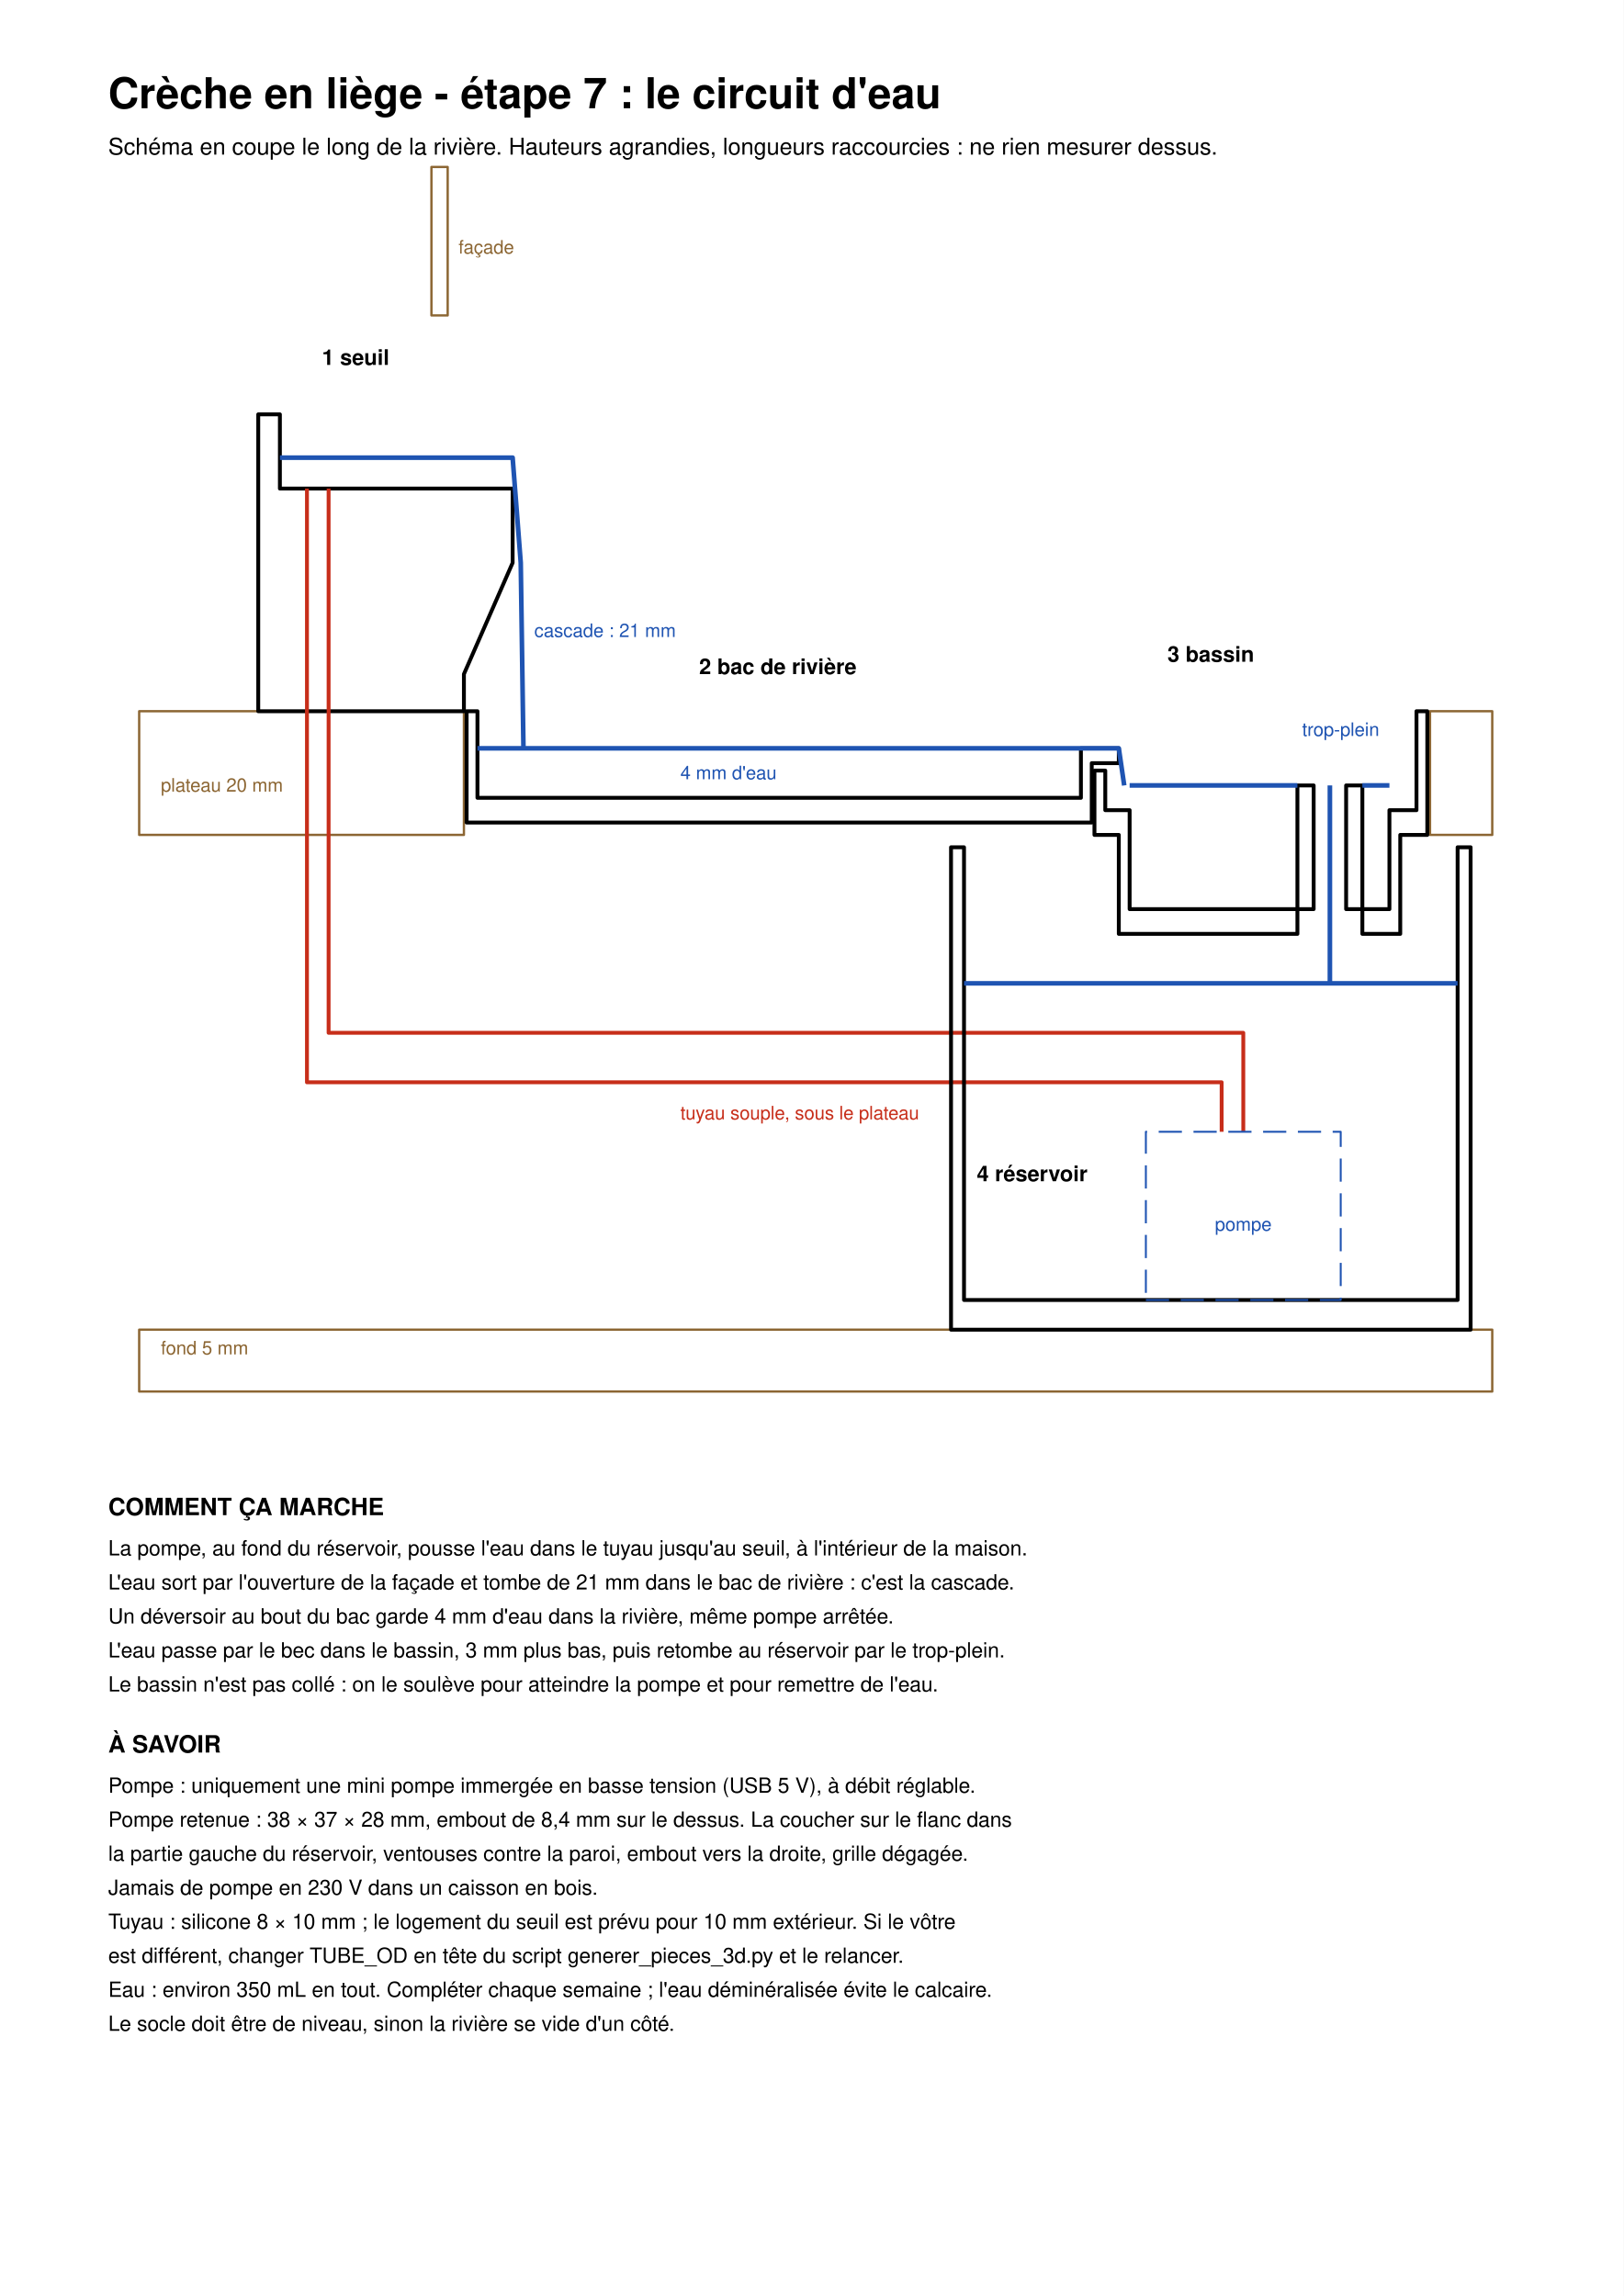
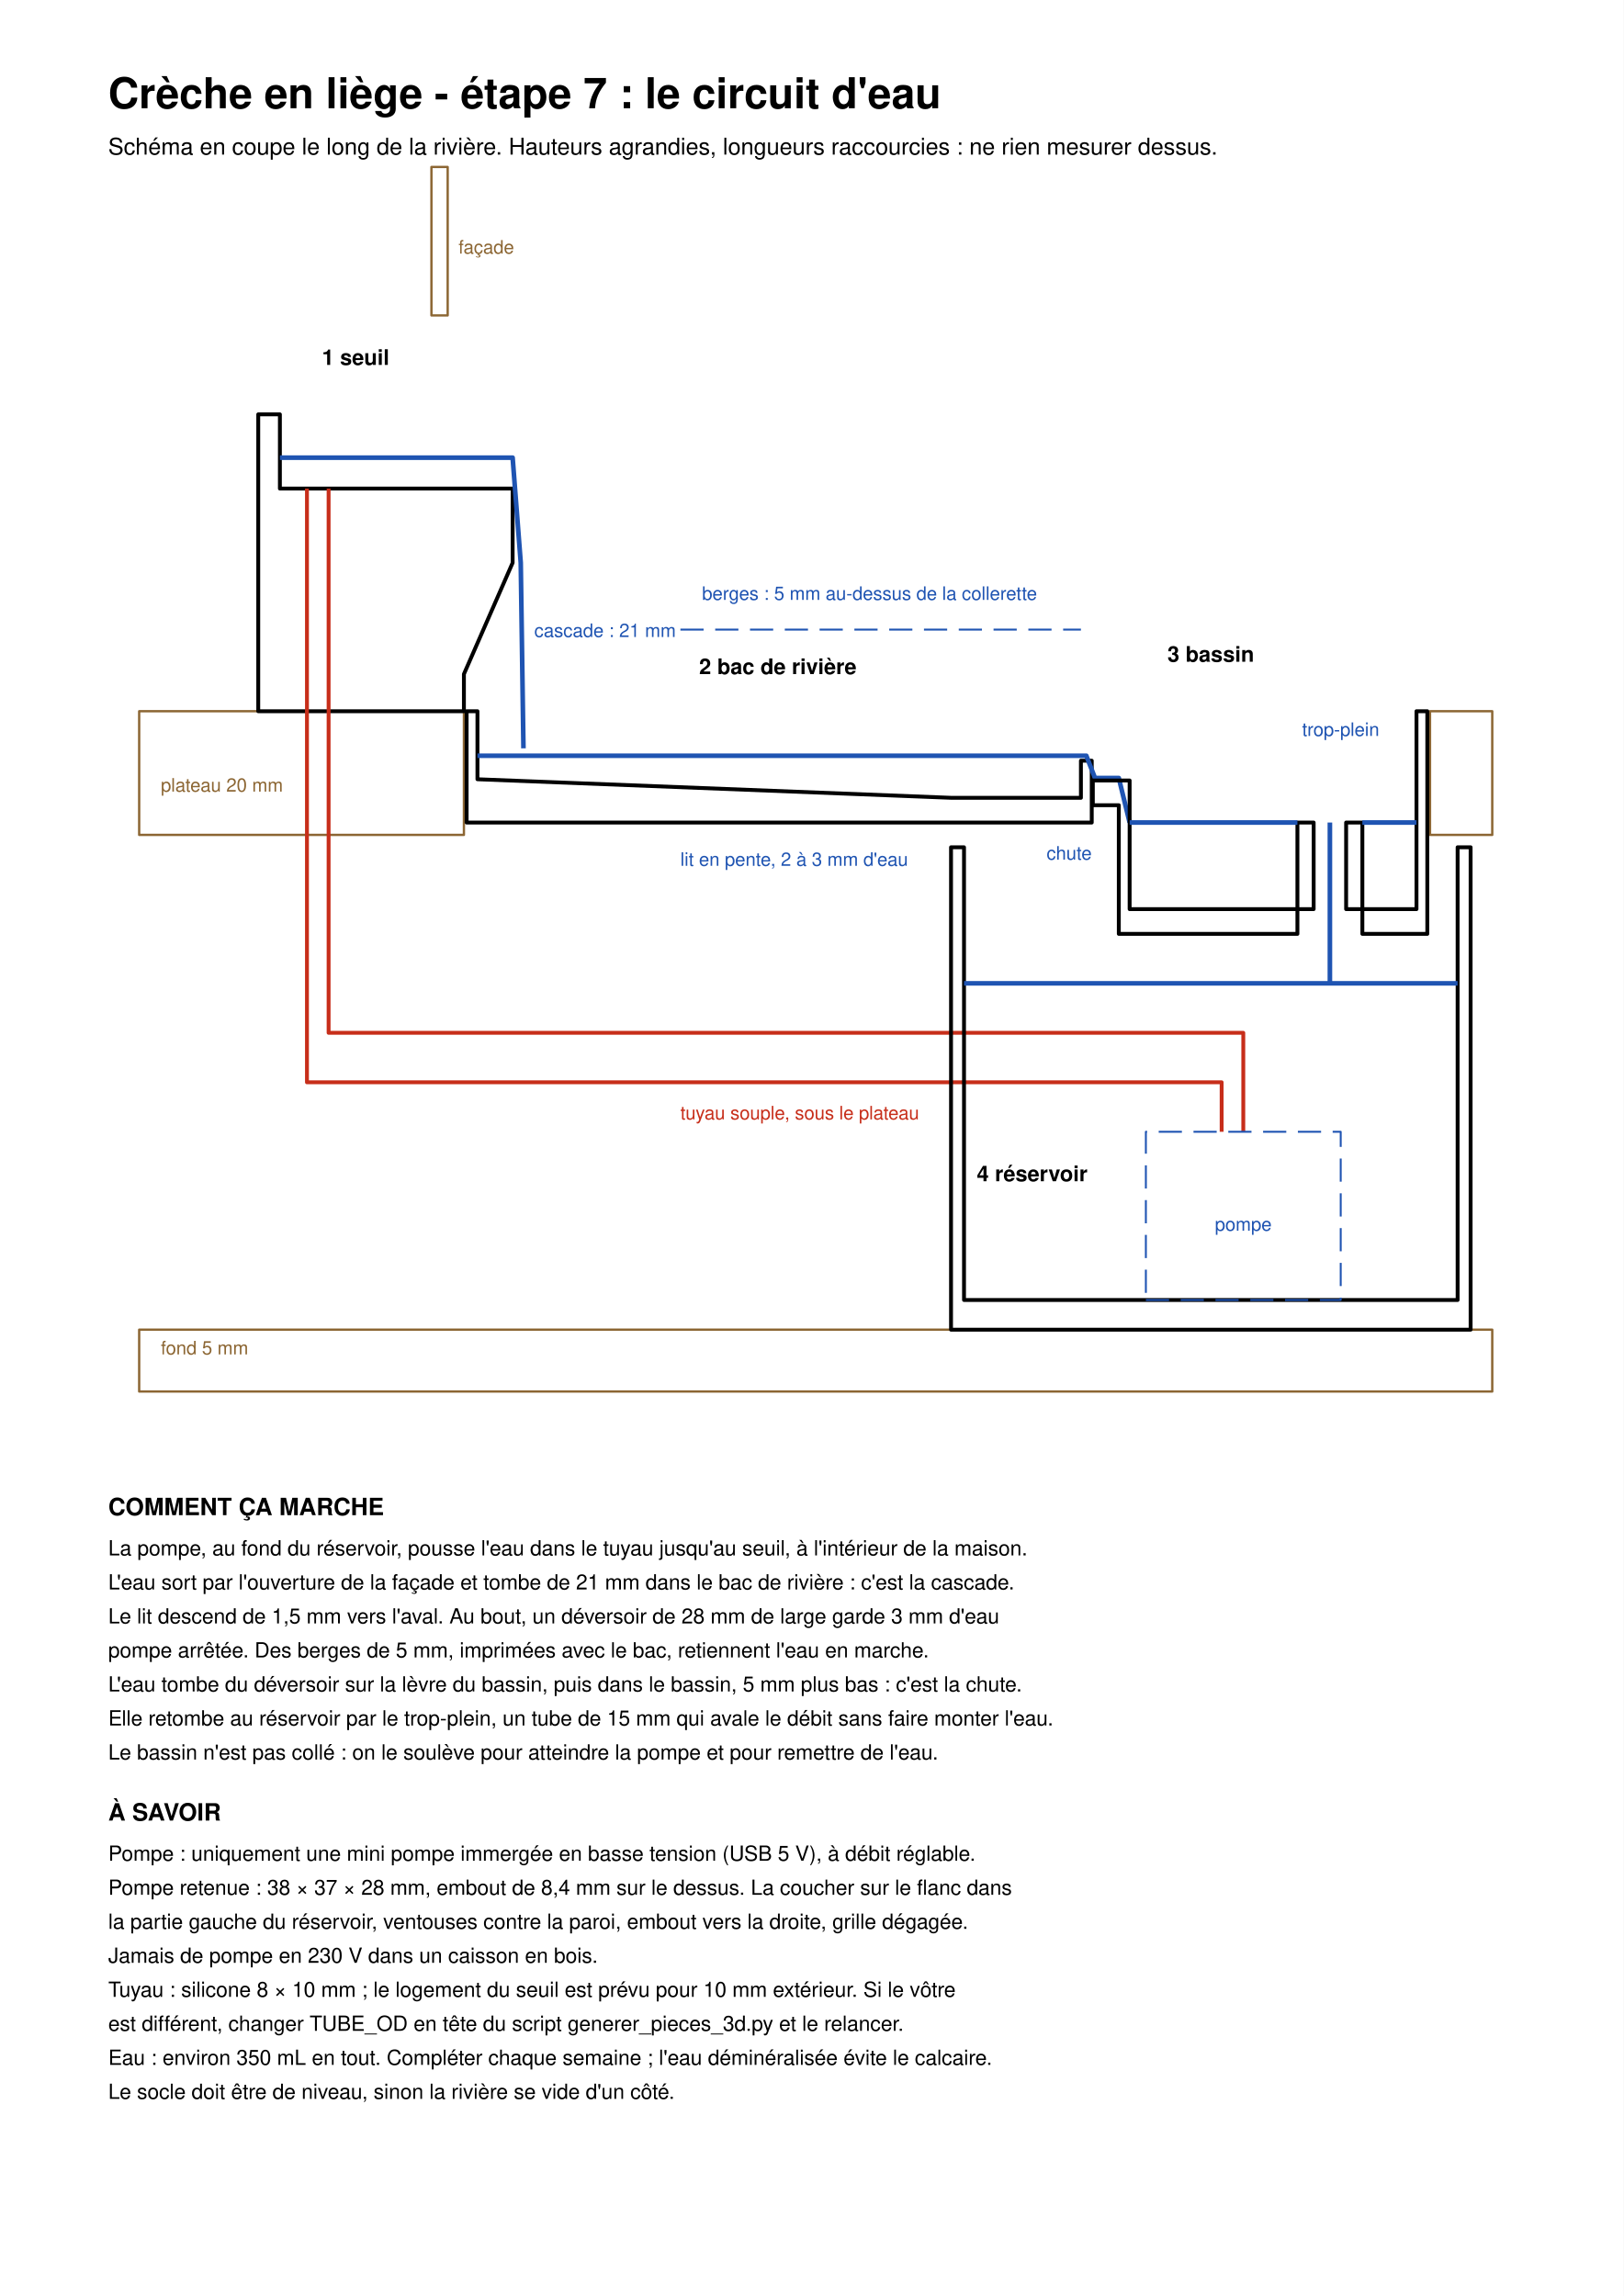
<svg xmlns="http://www.w3.org/2000/svg" width="210mm" height="297mm" viewBox="0 0 210 297">
  <rect width="100%" height="100%" fill="white" />
  <text x="14.00" y="14.00" font-family="Helvetica,Arial,sans-serif" font-size="5.5" fill="rgb(0,0,0)" text-anchor="start" font-weight="bold">Crèche en liège - étape 7 : le circuit d'eau</text>
  <text x="14.00" y="20.00" font-family="Helvetica,Arial,sans-serif" font-size="3" fill="rgb(0,0,0)" text-anchor="start">Schéma en coupe le long de la rivière. Hauteurs agrandies, longueurs raccourcies : ne rien mesurer dessus.</text>
  <polygon points="18.00,180.00 193.00,180.00 193.00,172.00 18.00,172.00" fill="none" stroke="rgb(140,102,51)" stroke-width="0.3" stroke-linejoin="round" />
  <polygon points="18.00,108.00 60.00,108.00 60.00,92.00 18.00,92.00" fill="none" stroke="rgb(140,102,51)" stroke-width="0.3" stroke-linejoin="round" />
  <polygon points="184.95,108.00 193.00,108.00 193.00,92.00 184.95,92.00" fill="none" stroke="rgb(140,102,51)" stroke-width="0.3" stroke-linejoin="round" />
  <polygon points="55.80,40.80 57.90,40.80 57.90,21.60 55.80,21.60" fill="none" stroke="rgb(140,102,51)" stroke-width="0.3" stroke-linejoin="round" />
  <text x="20.80" y="102.40" font-family="Helvetica,Arial,sans-serif" font-size="2.4" fill="rgb(140,102,51)" text-anchor="start">plateau 20 mm</text>
  <text x="20.80" y="175.20" font-family="Helvetica,Arial,sans-serif" font-size="2.4" fill="rgb(140,102,51)" text-anchor="start">fond 5 mm</text>
  <text x="59.30" y="32.80" font-family="Helvetica,Arial,sans-serif" font-size="2.4" fill="rgb(140,102,51)" text-anchor="start">façade</text>
  <polygon points="33.40,92.00 60.00,92.00 60.00,87.20 66.30,72.80 66.30,63.20 36.20,63.20 36.20,53.60 33.40,53.60" fill="none" stroke="rgb(0,0,0)" stroke-width="0.5" stroke-linejoin="round" />
  <polyline points="36.20,59.20 66.30,59.20 67.35,72.80 67.70,96.80" fill="none" stroke="rgb(31,84,178)" stroke-width="0.6" stroke-linejoin="round" />
  <polyline points="39.70,63.20 39.70,140.00 158.00,140.00 158.00,146.40" fill="none" stroke="rgb(199,46,26)" stroke-width="0.5" stroke-linejoin="round" />
  <polyline points="42.50,63.20 42.50,133.60 160.80,133.60 160.80,146.40" fill="none" stroke="rgb(199,46,26)" stroke-width="0.5" stroke-linejoin="round" />
-   <polygon points="60.35,92.00 60.35,106.40 141.20,106.40 141.20,98.72 144.70,98.72 144.70,96.80 139.80,96.80 139.80,103.20 61.75,103.20 61.75,92.00" fill="none" stroke="rgb(0,0,0)" stroke-width="0.5" stroke-linejoin="round" />
-   <polyline points="61.75,96.80 144.70,96.80 145.40,101.60" fill="none" stroke="rgb(31,84,178)" stroke-width="0.6" stroke-linejoin="round" />
-   <polygon points="141.55,99.68 141.55,108.00 144.70,108.00 144.70,120.80 167.80,120.80 167.80,101.60 169.90,101.60 169.90,117.60 146.10,117.60 146.10,104.80 142.95,104.80 142.95,99.68" fill="none" stroke="rgb(0,0,0)" stroke-width="0.5" stroke-linejoin="round" />
-   <polygon points="174.10,101.60 176.20,101.60 176.20,120.80 181.10,120.80 181.10,108.00 184.60,108.00 184.60,92.00 183.20,92.00 183.20,104.80 179.70,104.80 179.70,117.60 174.10,117.60" fill="none" stroke="rgb(0,0,0)" stroke-width="0.5" stroke-linejoin="round" />
-   <polyline points="146.10,101.60 167.80,101.60" fill="none" stroke="rgb(31,84,178)" stroke-width="0.6" stroke-linejoin="round" />
-   <polyline points="176.20,101.60 179.70,101.60" fill="none" stroke="rgb(31,84,178)" stroke-width="0.6" stroke-linejoin="round" />
-   <polyline points="172.00,101.60 172.00,127.20" fill="none" stroke="rgb(31,84,178)" stroke-width="0.6" stroke-linejoin="round" />
+   <polygon points="60.35,92.00 60.35,106.40 141.20,106.40 141.20,98.40 139.80,98.40 139.80,103.20 123.00,103.20 61.75,100.80 61.75,92.00" fill="none" stroke="rgb(0,0,0)" stroke-width="0.5" stroke-linejoin="round" />
+   <polyline points="88.00,81.44 139.80,81.44" fill="none" stroke="rgb(31,84,178)" stroke-width="0.25" stroke-linejoin="round" stroke-dasharray="3 1.5" />
+   <polyline points="61.75,97.76 140.50,97.76 141.62,100.64 144.70,100.64 146.10,106.40" fill="none" stroke="rgb(31,84,178)" stroke-width="0.6" stroke-linejoin="round" />
+   <polygon points="141.34,100.96 141.34,104.16 144.70,104.16 144.70,120.80 167.80,120.80 167.80,106.40 169.90,106.40 169.90,117.60 146.10,117.60 146.10,100.96" fill="none" stroke="rgb(0,0,0)" stroke-width="0.5" stroke-linejoin="round" />
+   <polygon points="174.10,106.40 176.20,106.40 176.20,120.80 184.60,120.80 184.60,92.00 183.20,92.00 183.20,117.60 174.10,117.60" fill="none" stroke="rgb(0,0,0)" stroke-width="0.5" stroke-linejoin="round" />
+   <polyline points="146.10,106.40 167.80,106.40" fill="none" stroke="rgb(31,84,178)" stroke-width="0.6" stroke-linejoin="round" />
+   <polyline points="176.20,106.40 183.20,106.40" fill="none" stroke="rgb(31,84,178)" stroke-width="0.6" stroke-linejoin="round" />
+   <polyline points="172.00,106.40 172.00,127.20" fill="none" stroke="rgb(31,84,178)" stroke-width="0.6" stroke-linejoin="round" />
  <polygon points="123.00,109.60 123.00,172.00 190.20,172.00 190.20,109.60 188.52,109.60 188.52,168.16 124.68,168.16 124.68,109.60" fill="none" stroke="rgb(0,0,0)" stroke-width="0.5" stroke-linejoin="round" />
  <polyline points="124.68,127.20 188.52,127.20" fill="none" stroke="rgb(31,84,178)" stroke-width="0.6" stroke-linejoin="round" />
  <polygon points="148.20,168.16 173.40,168.16 173.40,146.40 148.20,146.40" fill="none" stroke="rgb(31,84,178)" stroke-width="0.25" stroke-linejoin="round" stroke-dasharray="3 1.5" />
  <text x="160.80" y="159.20" font-family="Helvetica,Arial,sans-serif" font-size="2.4" fill="rgb(31,84,178)" text-anchor="middle">pompe</text>
  <text x="46.00" y="47.20" font-family="Helvetica,Arial,sans-serif" font-size="2.8" fill="rgb(0,0,0)" text-anchor="middle" font-weight="bold">1 seuil</text>
  <text x="100.60" y="87.20" font-family="Helvetica,Arial,sans-serif" font-size="2.8" fill="rgb(0,0,0)" text-anchor="middle" font-weight="bold">2 bac de rivière</text>
  <text x="156.60" y="85.60" font-family="Helvetica,Arial,sans-serif" font-size="2.8" fill="rgb(0,0,0)" text-anchor="middle" font-weight="bold">3 bassin</text>
  <text x="133.50" y="152.80" font-family="Helvetica,Arial,sans-serif" font-size="2.8" fill="rgb(0,0,0)" text-anchor="middle" font-weight="bold">4 réservoir</text>
  <text x="69.10" y="82.40" font-family="Helvetica,Arial,sans-serif" font-size="2.4" fill="rgb(31,84,178)" text-anchor="start">cascade : 21 mm</text>
-   <text x="88.00" y="100.80" font-family="Helvetica,Arial,sans-serif" font-size="2.4" fill="rgb(31,84,178)" text-anchor="start">4 mm d'eau</text>
+   <text x="88.00" y="112.00" font-family="Helvetica,Arial,sans-serif" font-size="2.4" fill="rgb(31,84,178)" text-anchor="start">lit en pente, 2 à 3 mm d'eau</text>
+   <text x="90.80" y="77.60" font-family="Helvetica,Arial,sans-serif" font-size="2.4" fill="rgb(31,84,178)" text-anchor="start">berges : 5 mm au-dessus de la collerette</text>
+   <text x="141.20" y="111.20" font-family="Helvetica,Arial,sans-serif" font-size="2.4" fill="rgb(31,84,178)" text-anchor="end">chute</text>
  <text x="173.40" y="95.20" font-family="Helvetica,Arial,sans-serif" font-size="2.4" fill="rgb(31,84,178)" text-anchor="middle">trop-plein</text>
  <text x="88.00" y="144.80" font-family="Helvetica,Arial,sans-serif" font-size="2.4" fill="rgb(199,46,26)" text-anchor="start">tuyau souple, sous le plateau</text>
  <text x="14.00" y="196.00" font-family="Helvetica,Arial,sans-serif" font-size="3.1" fill="rgb(0,0,0)" text-anchor="start" font-weight="bold">COMMENT ÇA MARCHE</text>
  <text x="14.00" y="201.20" font-family="Helvetica,Arial,sans-serif" font-size="2.7" fill="rgb(0,0,0)" text-anchor="start">La pompe, au fond du réservoir, pousse l'eau dans le tuyau jusqu'au seuil, à l'intérieur de la maison.</text>
  <text x="14.00" y="205.60" font-family="Helvetica,Arial,sans-serif" font-size="2.7" fill="rgb(0,0,0)" text-anchor="start">L'eau sort par l'ouverture de la façade et tombe de 21 mm dans le bac de rivière : c'est la cascade.</text>
-   <text x="14.00" y="210.00" font-family="Helvetica,Arial,sans-serif" font-size="2.7" fill="rgb(0,0,0)" text-anchor="start">Un déversoir au bout du bac garde 4 mm d'eau dans la rivière, même pompe arrêtée.</text>
-   <text x="14.00" y="214.40" font-family="Helvetica,Arial,sans-serif" font-size="2.7" fill="rgb(0,0,0)" text-anchor="start">L'eau passe par le bec dans le bassin, 3 mm plus bas, puis retombe au réservoir par le trop-plein.</text>
-   <text x="14.00" y="218.80" font-family="Helvetica,Arial,sans-serif" font-size="2.7" fill="rgb(0,0,0)" text-anchor="start">Le bassin n'est pas collé : on le soulève pour atteindre la pompe et pour remettre de l'eau.</text>
-   <text x="14.00" y="226.70" font-family="Helvetica,Arial,sans-serif" font-size="3.1" fill="rgb(0,0,0)" text-anchor="start" font-weight="bold">À SAVOIR</text>
-   <text x="14.00" y="231.90" font-family="Helvetica,Arial,sans-serif" font-size="2.7" fill="rgb(0,0,0)" text-anchor="start">Pompe : uniquement une mini pompe immergée en basse tension (USB 5 V), à débit réglable.</text>
-   <text x="14.00" y="236.30" font-family="Helvetica,Arial,sans-serif" font-size="2.7" fill="rgb(0,0,0)" text-anchor="start">    Pompe retenue : 38 × 37 × 28 mm, embout de 8,4 mm sur le dessus. La coucher sur le flanc dans</text>
-   <text x="14.00" y="240.70" font-family="Helvetica,Arial,sans-serif" font-size="2.7" fill="rgb(0,0,0)" text-anchor="start">    la partie gauche du réservoir, ventouses contre la paroi, embout vers la droite, grille dégagée.</text>
-   <text x="14.00" y="245.10" font-family="Helvetica,Arial,sans-serif" font-size="2.7" fill="rgb(0,0,0)" text-anchor="start">    Jamais de pompe en 230 V dans un caisson en bois.</text>
-   <text x="14.00" y="249.50" font-family="Helvetica,Arial,sans-serif" font-size="2.7" fill="rgb(0,0,0)" text-anchor="start">Tuyau : silicone 8 × 10 mm ; le logement du seuil est prévu pour 10 mm extérieur. Si le vôtre</text>
-   <text x="14.00" y="253.90" font-family="Helvetica,Arial,sans-serif" font-size="2.7" fill="rgb(0,0,0)" text-anchor="start">    est différent, changer TUBE_OD en tête du script generer_pieces_3d.py et le relancer.</text>
-   <text x="14.00" y="258.30" font-family="Helvetica,Arial,sans-serif" font-size="2.7" fill="rgb(0,0,0)" text-anchor="start">Eau : environ 350 mL en tout. Compléter chaque semaine ; l'eau déminéralisée évite le calcaire.</text>
-   <text x="14.00" y="262.70" font-family="Helvetica,Arial,sans-serif" font-size="2.7" fill="rgb(0,0,0)" text-anchor="start">Le socle doit être de niveau, sinon la rivière se vide d'un côté.</text>
+   <text x="14.00" y="210.00" font-family="Helvetica,Arial,sans-serif" font-size="2.7" fill="rgb(0,0,0)" text-anchor="start">Le lit descend de 1,5 mm vers l'aval. Au bout, un déversoir de 28 mm de large garde 3 mm d'eau</text>
+   <text x="14.00" y="214.40" font-family="Helvetica,Arial,sans-serif" font-size="2.7" fill="rgb(0,0,0)" text-anchor="start">pompe arrêtée. Des berges de 5 mm, imprimées avec le bac, retiennent l'eau en marche.</text>
+   <text x="14.00" y="218.80" font-family="Helvetica,Arial,sans-serif" font-size="2.7" fill="rgb(0,0,0)" text-anchor="start">L'eau tombe du déversoir sur la lèvre du bassin, puis dans le bassin, 5 mm plus bas : c'est la chute.</text>
+   <text x="14.00" y="223.20" font-family="Helvetica,Arial,sans-serif" font-size="2.7" fill="rgb(0,0,0)" text-anchor="start">Elle retombe au réservoir par le trop-plein, un tube de 15 mm qui avale le débit sans faire monter l'eau.</text>
+   <text x="14.00" y="227.60" font-family="Helvetica,Arial,sans-serif" font-size="2.7" fill="rgb(0,0,0)" text-anchor="start">Le bassin n'est pas collé : on le soulève pour atteindre la pompe et pour remettre de l'eau.</text>
+   <text x="14.00" y="235.50" font-family="Helvetica,Arial,sans-serif" font-size="3.1" fill="rgb(0,0,0)" text-anchor="start" font-weight="bold">À SAVOIR</text>
+   <text x="14.00" y="240.70" font-family="Helvetica,Arial,sans-serif" font-size="2.7" fill="rgb(0,0,0)" text-anchor="start">Pompe : uniquement une mini pompe immergée en basse tension (USB 5 V), à débit réglable.</text>
+   <text x="14.00" y="245.10" font-family="Helvetica,Arial,sans-serif" font-size="2.7" fill="rgb(0,0,0)" text-anchor="start">    Pompe retenue : 38 × 37 × 28 mm, embout de 8,4 mm sur le dessus. La coucher sur le flanc dans</text>
+   <text x="14.00" y="249.50" font-family="Helvetica,Arial,sans-serif" font-size="2.7" fill="rgb(0,0,0)" text-anchor="start">    la partie gauche du réservoir, ventouses contre la paroi, embout vers la droite, grille dégagée.</text>
+   <text x="14.00" y="253.90" font-family="Helvetica,Arial,sans-serif" font-size="2.7" fill="rgb(0,0,0)" text-anchor="start">    Jamais de pompe en 230 V dans un caisson en bois.</text>
+   <text x="14.00" y="258.30" font-family="Helvetica,Arial,sans-serif" font-size="2.7" fill="rgb(0,0,0)" text-anchor="start">Tuyau : silicone 8 × 10 mm ; le logement du seuil est prévu pour 10 mm extérieur. Si le vôtre</text>
+   <text x="14.00" y="262.70" font-family="Helvetica,Arial,sans-serif" font-size="2.7" fill="rgb(0,0,0)" text-anchor="start">    est différent, changer TUBE_OD en tête du script generer_pieces_3d.py et le relancer.</text>
+   <text x="14.00" y="267.10" font-family="Helvetica,Arial,sans-serif" font-size="2.7" fill="rgb(0,0,0)" text-anchor="start">Eau : environ 350 mL en tout. Compléter chaque semaine ; l'eau déminéralisée évite le calcaire.</text>
+   <text x="14.00" y="271.50" font-family="Helvetica,Arial,sans-serif" font-size="2.7" fill="rgb(0,0,0)" text-anchor="start">Le socle doit être de niveau, sinon la rivière se vide d'un côté.</text>
</svg>
